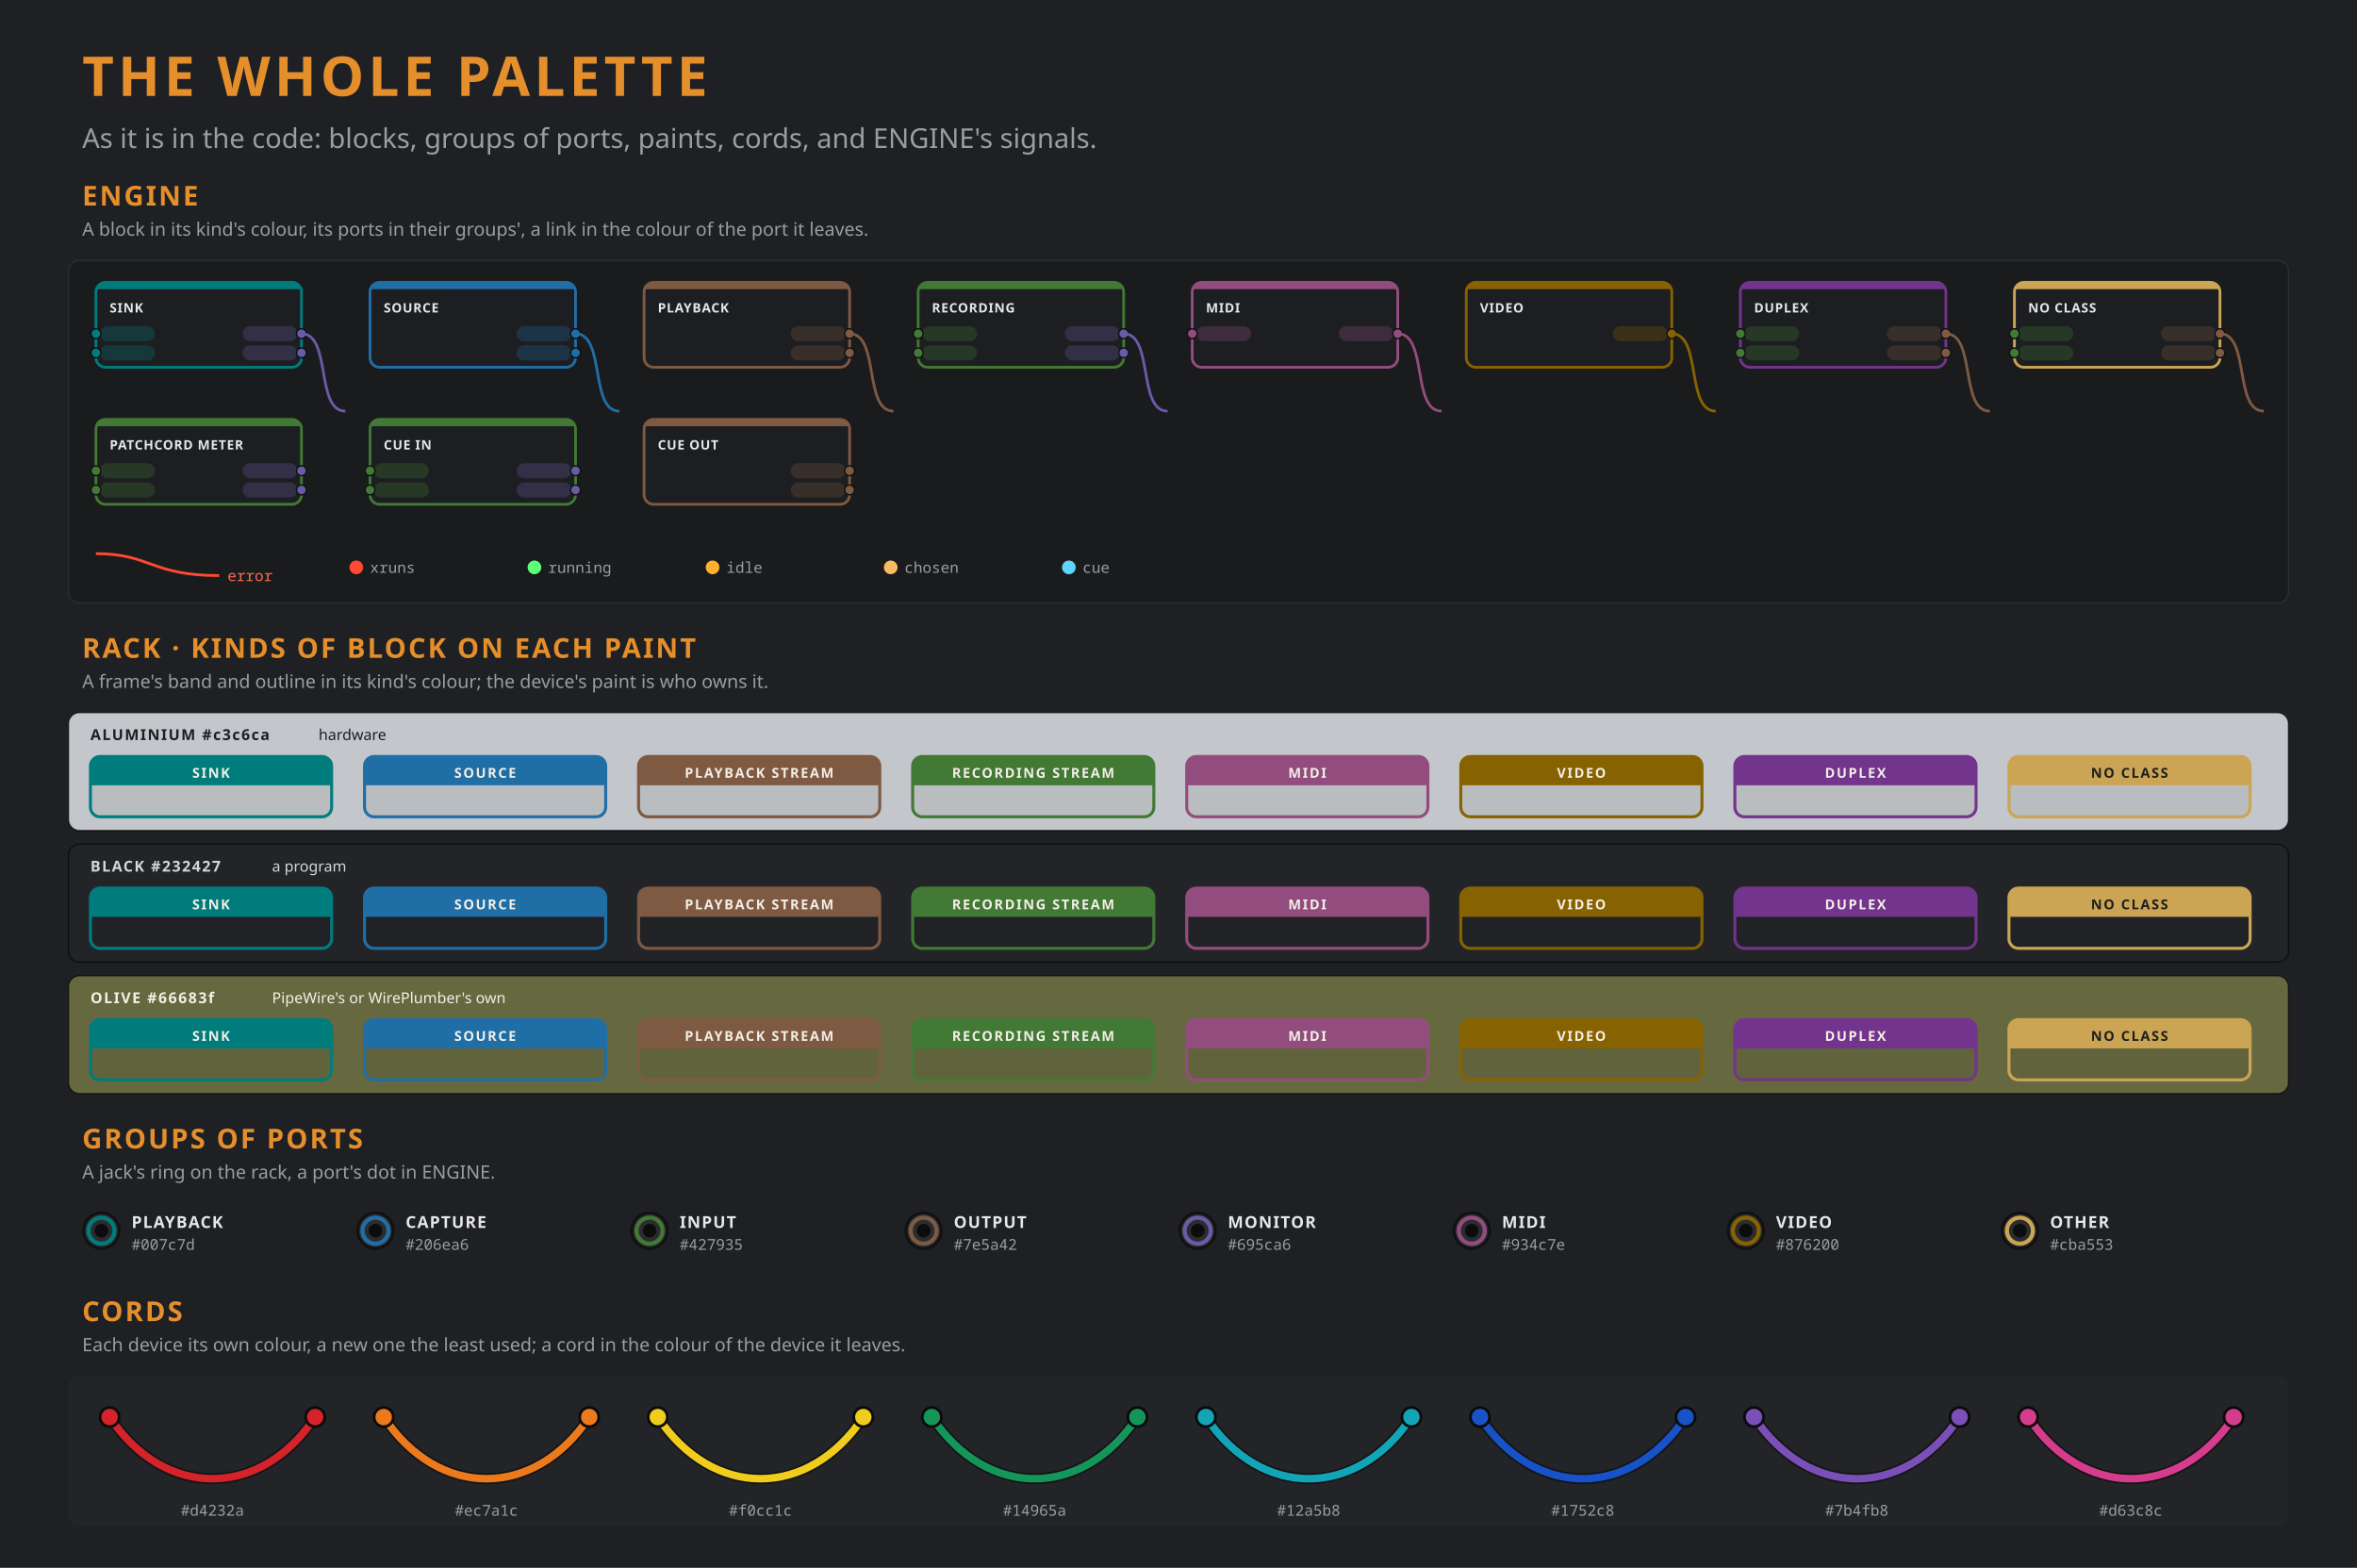
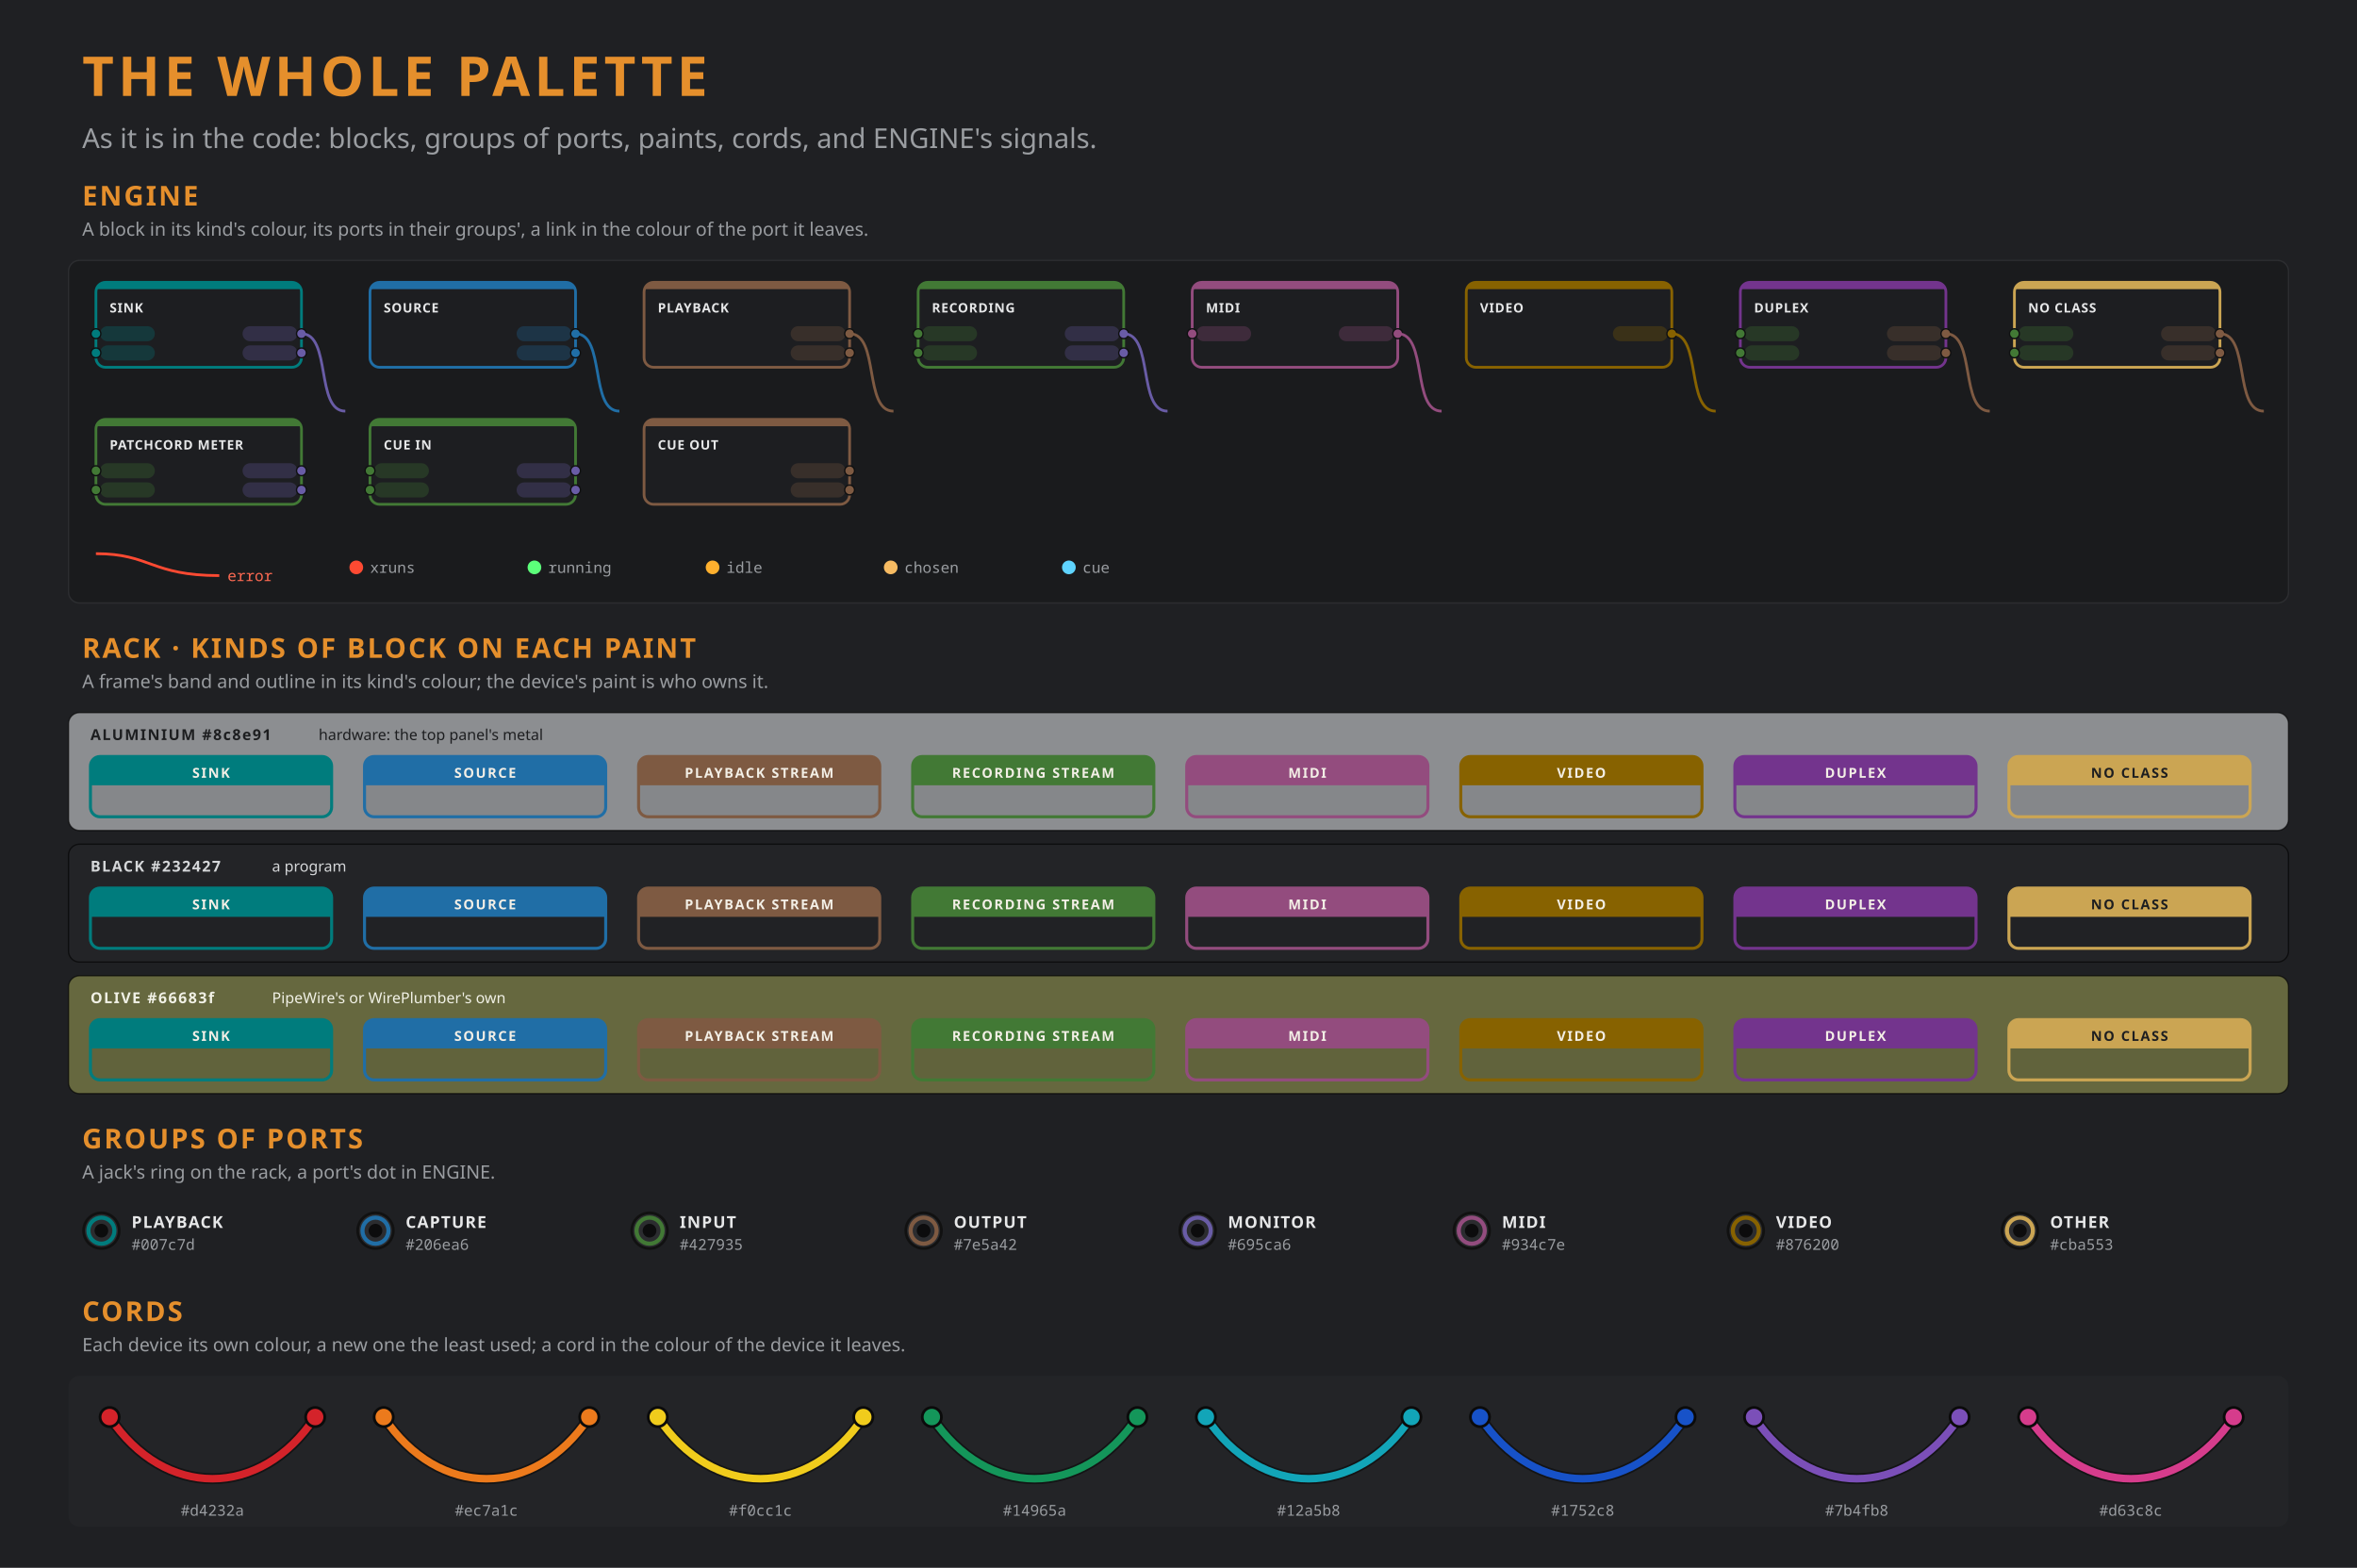
<svg xmlns="http://www.w3.org/2000/svg" width="1720" height="1144" viewBox="0 0 1720 1144">
  <rect width="1720" height="1144" fill="#1f2023" />
  <text x="60" y="70" font-family="Noto Sans" font-weight="bold" font-size="40" letter-spacing="3" fill="#e58f2c">THE WHOLE PALETTE</text>
  <text x="60" y="108" font-family="Noto Sans" font-size="20" fill="#9a9da1">As it is in the code: blocks, groups of ports, paints, cords, and ENGINE's signals.</text>
  <text x="60.0" y="150.0" font-family="Noto Sans" font-size="20" font-weight="bold" fill="#e58f2c" text-anchor="start" letter-spacing="1.5">ENGINE</text>
  <text x="60.0" y="172.0" font-family="Noto Sans" font-size="13.5" fill="#9a9da1" text-anchor="start">A block in its kind's colour, its ports in their groups', a link in the colour of the port it leaves.</text>
  <rect x="50" y="190" width="1620" height="250" rx="8" fill="#1a1b1d" stroke="#2c2d30" />
  <rect x="70" y="206" width="150" height="62" rx="7" fill="#1d1e21" stroke="#007c7d" stroke-width="2" />
  <path d="M70,213 a7,7 0 0 1 7,-7 h136 a7,7 0 0 1 7,7 v-2 h-150 z" fill="#007c7d" />
  <text x="80.0" y="228.0" font-family="Noto Sans" font-size="9.5" font-weight="bold" fill="#e6e7e8" text-anchor="start" letter-spacing=".5">SINK</text>
  <rect x="73" y="238" width="40" height="11" rx="5.5" fill="#007c7d" fill-opacity=".28" />
  <circle cx="70" cy="243.5" r="3.6" fill="#007c7d" stroke="#0f1011" />
  <rect x="73" y="252" width="40" height="11" rx="5.5" fill="#007c7d" fill-opacity=".28" />
  <circle cx="70" cy="257.5" r="3.6" fill="#007c7d" stroke="#0f1011" />
  <rect x="177" y="238" width="40" height="11" rx="5.5" fill="#695ca6" fill-opacity=".28" />
  <circle cx="220" cy="243.5" r="3.6" fill="#695ca6" stroke="#0f1011" />
  <rect x="177" y="252" width="40" height="11" rx="5.5" fill="#695ca6" fill-opacity=".28" />
  <circle cx="220" cy="257.5" r="3.6" fill="#695ca6" stroke="#0f1011" />
  <path d="M220,243.5 C242,243.5 230,300 252,300" fill="none" stroke="#695ca6" stroke-width="2" />
  <rect x="270" y="206" width="150" height="62" rx="7" fill="#1d1e21" stroke="#206ea6" stroke-width="2" />
  <path d="M270,213 a7,7 0 0 1 7,-7 h136 a7,7 0 0 1 7,7 v-2 h-150 z" fill="#206ea6" />
  <text x="280.0" y="228.0" font-family="Noto Sans" font-size="9.5" font-weight="bold" fill="#e6e7e8" text-anchor="start" letter-spacing=".5">SOURCE</text>
  <rect x="377" y="238" width="40" height="11" rx="5.5" fill="#206ea6" fill-opacity=".28" />
  <circle cx="420" cy="243.5" r="3.6" fill="#206ea6" stroke="#0f1011" />
  <rect x="377" y="252" width="40" height="11" rx="5.5" fill="#206ea6" fill-opacity=".28" />
  <circle cx="420" cy="257.5" r="3.6" fill="#206ea6" stroke="#0f1011" />
  <path d="M420,243.5 C442,243.5 430,300 452,300" fill="none" stroke="#206ea6" stroke-width="2" />
  <rect x="470" y="206" width="150" height="62" rx="7" fill="#1d1e21" stroke="#7e5a42" stroke-width="2" />
  <path d="M470,213 a7,7 0 0 1 7,-7 h136 a7,7 0 0 1 7,7 v-2 h-150 z" fill="#7e5a42" />
  <text x="480.0" y="228.0" font-family="Noto Sans" font-size="9.5" font-weight="bold" fill="#e6e7e8" text-anchor="start" letter-spacing=".5">PLAYBACK</text>
  <rect x="577" y="238" width="40" height="11" rx="5.5" fill="#7e5a42" fill-opacity=".28" />
  <circle cx="620" cy="243.5" r="3.6" fill="#7e5a42" stroke="#0f1011" />
  <rect x="577" y="252" width="40" height="11" rx="5.5" fill="#7e5a42" fill-opacity=".28" />
  <circle cx="620" cy="257.5" r="3.6" fill="#7e5a42" stroke="#0f1011" />
  <path d="M620,243.5 C642,243.5 630,300 652,300" fill="none" stroke="#7e5a42" stroke-width="2" />
  <rect x="670" y="206" width="150" height="62" rx="7" fill="#1d1e21" stroke="#427935" stroke-width="2" />
  <path d="M670,213 a7,7 0 0 1 7,-7 h136 a7,7 0 0 1 7,7 v-2 h-150 z" fill="#427935" />
  <text x="680.0" y="228.0" font-family="Noto Sans" font-size="9.5" font-weight="bold" fill="#e6e7e8" text-anchor="start" letter-spacing=".5">RECORDING</text>
  <rect x="673" y="238" width="40" height="11" rx="5.5" fill="#427935" fill-opacity=".28" />
  <circle cx="670" cy="243.5" r="3.6" fill="#427935" stroke="#0f1011" />
  <rect x="673" y="252" width="40" height="11" rx="5.5" fill="#427935" fill-opacity=".28" />
  <circle cx="670" cy="257.5" r="3.6" fill="#427935" stroke="#0f1011" />
  <rect x="777" y="238" width="40" height="11" rx="5.5" fill="#695ca6" fill-opacity=".28" />
  <circle cx="820" cy="243.5" r="3.6" fill="#695ca6" stroke="#0f1011" />
  <rect x="777" y="252" width="40" height="11" rx="5.5" fill="#695ca6" fill-opacity=".28" />
  <circle cx="820" cy="257.5" r="3.6" fill="#695ca6" stroke="#0f1011" />
  <path d="M820,243.5 C842,243.5 830,300 852,300" fill="none" stroke="#695ca6" stroke-width="2" />
  <rect x="870" y="206" width="150" height="62" rx="7" fill="#1d1e21" stroke="#934c7e" stroke-width="2" />
  <path d="M870,213 a7,7 0 0 1 7,-7 h136 a7,7 0 0 1 7,7 v-2 h-150 z" fill="#934c7e" />
  <text x="880.0" y="228.0" font-family="Noto Sans" font-size="9.5" font-weight="bold" fill="#e6e7e8" text-anchor="start" letter-spacing=".5">MIDI</text>
  <rect x="873" y="238" width="40" height="11" rx="5.5" fill="#934c7e" fill-opacity=".28" />
  <circle cx="870" cy="243.5" r="3.6" fill="#934c7e" stroke="#0f1011" />
  <rect x="977" y="238" width="40" height="11" rx="5.5" fill="#934c7e" fill-opacity=".28" />
  <circle cx="1020" cy="243.5" r="3.6" fill="#934c7e" stroke="#0f1011" />
  <path d="M1020,243.5 C1042,243.5 1030,300 1052,300" fill="none" stroke="#934c7e" stroke-width="2" />
  <rect x="1070" y="206" width="150" height="62" rx="7" fill="#1d1e21" stroke="#876200" stroke-width="2" />
  <path d="M1070,213 a7,7 0 0 1 7,-7 h136 a7,7 0 0 1 7,7 v-2 h-150 z" fill="#876200" />
  <text x="1080.0" y="228.0" font-family="Noto Sans" font-size="9.5" font-weight="bold" fill="#e6e7e8" text-anchor="start" letter-spacing=".5">VIDEO</text>
  <rect x="1177" y="238" width="40" height="11" rx="5.5" fill="#876200" fill-opacity=".28" />
  <circle cx="1220" cy="243.5" r="3.6" fill="#876200" stroke="#0f1011" />
  <path d="M1220,243.5 C1242,243.5 1230,300 1252,300" fill="none" stroke="#876200" stroke-width="2" />
  <rect x="1270" y="206" width="150" height="62" rx="7" fill="#1d1e21" stroke="#73348d" stroke-width="2" />
  <path d="M1270,213 a7,7 0 0 1 7,-7 h136 a7,7 0 0 1 7,7 v-2 h-150 z" fill="#73348d" />
  <text x="1280.0" y="228.0" font-family="Noto Sans" font-size="9.5" font-weight="bold" fill="#e6e7e8" text-anchor="start" letter-spacing=".5">DUPLEX</text>
  <rect x="1273" y="238" width="40" height="11" rx="5.5" fill="#427935" fill-opacity=".28" />
  <circle cx="1270" cy="243.5" r="3.6" fill="#427935" stroke="#0f1011" />
  <rect x="1273" y="252" width="40" height="11" rx="5.5" fill="#427935" fill-opacity=".28" />
  <circle cx="1270" cy="257.5" r="3.6" fill="#427935" stroke="#0f1011" />
  <rect x="1377" y="238" width="40" height="11" rx="5.5" fill="#7e5a42" fill-opacity=".28" />
  <circle cx="1420" cy="243.5" r="3.6" fill="#7e5a42" stroke="#0f1011" />
  <rect x="1377" y="252" width="40" height="11" rx="5.5" fill="#7e5a42" fill-opacity=".28" />
  <circle cx="1420" cy="257.5" r="3.6" fill="#7e5a42" stroke="#0f1011" />
  <path d="M1420,243.5 C1442,243.5 1430,300 1452,300" fill="none" stroke="#7e5a42" stroke-width="2" />
  <rect x="1470" y="206" width="150" height="62" rx="7" fill="#1d1e21" stroke="#cba553" stroke-width="2" />
  <path d="M1470,213 a7,7 0 0 1 7,-7 h136 a7,7 0 0 1 7,7 v-2 h-150 z" fill="#cba553" />
  <text x="1480.0" y="228.0" font-family="Noto Sans" font-size="9.5" font-weight="bold" fill="#e6e7e8" text-anchor="start" letter-spacing=".5">NO CLASS</text>
  <rect x="1473" y="238" width="40" height="11" rx="5.5" fill="#427935" fill-opacity=".28" />
  <circle cx="1470" cy="243.5" r="3.6" fill="#427935" stroke="#0f1011" />
  <rect x="1473" y="252" width="40" height="11" rx="5.5" fill="#427935" fill-opacity=".28" />
  <circle cx="1470" cy="257.5" r="3.6" fill="#427935" stroke="#0f1011" />
  <rect x="1577" y="238" width="40" height="11" rx="5.5" fill="#7e5a42" fill-opacity=".28" />
  <circle cx="1620" cy="243.5" r="3.6" fill="#7e5a42" stroke="#0f1011" />
  <rect x="1577" y="252" width="40" height="11" rx="5.5" fill="#7e5a42" fill-opacity=".28" />
  <circle cx="1620" cy="257.5" r="3.6" fill="#7e5a42" stroke="#0f1011" />
  <path d="M1620,243.5 C1642,243.5 1630,300 1652,300" fill="none" stroke="#7e5a42" stroke-width="2" />
  <rect x="70" y="306" width="150" height="62" rx="7" fill="#1d1e21" stroke="#427935" stroke-width="2" />
  <path d="M70,313 a7,7 0 0 1 7,-7 h136 a7,7 0 0 1 7,7 v-2 h-150 z" fill="#427935" />
  <text x="80.0" y="328.0" font-family="Noto Sans" font-size="9.5" font-weight="bold" fill="#e6e7e8" text-anchor="start" letter-spacing=".5">PATCHCORD METER</text>
  <rect x="73" y="338" width="40" height="11" rx="5.5" fill="#427935" fill-opacity=".28" />
  <circle cx="70" cy="343.5" r="3.6" fill="#427935" stroke="#0f1011" />
  <rect x="73" y="352" width="40" height="11" rx="5.5" fill="#427935" fill-opacity=".28" />
  <circle cx="70" cy="357.5" r="3.6" fill="#427935" stroke="#0f1011" />
  <rect x="177" y="338" width="40" height="11" rx="5.5" fill="#695ca6" fill-opacity=".28" />
  <circle cx="220" cy="343.5" r="3.6" fill="#695ca6" stroke="#0f1011" />
  <rect x="177" y="352" width="40" height="11" rx="5.5" fill="#695ca6" fill-opacity=".28" />
  <circle cx="220" cy="357.5" r="3.6" fill="#695ca6" stroke="#0f1011" />
  <rect x="270" y="306" width="150" height="62" rx="7" fill="#1d1e21" stroke="#427935" stroke-width="2" />
  <path d="M270,313 a7,7 0 0 1 7,-7 h136 a7,7 0 0 1 7,7 v-2 h-150 z" fill="#427935" />
  <text x="280.0" y="328.0" font-family="Noto Sans" font-size="9.5" font-weight="bold" fill="#e6e7e8" text-anchor="start" letter-spacing=".5">CUE IN</text>
  <rect x="273" y="338" width="40" height="11" rx="5.5" fill="#427935" fill-opacity=".28" />
  <circle cx="270" cy="343.5" r="3.6" fill="#427935" stroke="#0f1011" />
  <rect x="273" y="352" width="40" height="11" rx="5.5" fill="#427935" fill-opacity=".28" />
  <circle cx="270" cy="357.5" r="3.6" fill="#427935" stroke="#0f1011" />
  <rect x="377" y="338" width="40" height="11" rx="5.5" fill="#695ca6" fill-opacity=".28" />
  <circle cx="420" cy="343.5" r="3.6" fill="#695ca6" stroke="#0f1011" />
  <rect x="377" y="352" width="40" height="11" rx="5.5" fill="#695ca6" fill-opacity=".28" />
  <circle cx="420" cy="357.5" r="3.6" fill="#695ca6" stroke="#0f1011" />
  <rect x="470" y="306" width="150" height="62" rx="7" fill="#1d1e21" stroke="#7e5a42" stroke-width="2" />
  <path d="M470,313 a7,7 0 0 1 7,-7 h136 a7,7 0 0 1 7,7 v-2 h-150 z" fill="#7e5a42" />
  <text x="480.0" y="328.0" font-family="Noto Sans" font-size="9.5" font-weight="bold" fill="#e6e7e8" text-anchor="start" letter-spacing=".5">CUE OUT</text>
  <rect x="577" y="338" width="40" height="11" rx="5.5" fill="#7e5a42" fill-opacity=".28" />
  <circle cx="620" cy="343.5" r="3.6" fill="#7e5a42" stroke="#0f1011" />
  <rect x="577" y="352" width="40" height="11" rx="5.5" fill="#7e5a42" fill-opacity=".28" />
  <circle cx="620" cy="357.5" r="3.6" fill="#7e5a42" stroke="#0f1011" />
  <path d="M70,404 C110,404 110,420 160,420" fill="none" stroke="#ff4a32" stroke-width="2" />
  <text x="166.0" y="424.0" font-family="Noto Sans Mono" font-size="11" fill="#ff6a52" text-anchor="start">error</text>
  <circle cx="260" cy="414" r="5" fill="#ff4a32" />
  <text x="270.0" y="418.0" font-family="Noto Sans Mono" font-size="11" fill="#9a9da1" text-anchor="start">xruns</text>
  <circle cx="390" cy="414" r="5" fill="#5cff7a" />
  <text x="400.0" y="418.0" font-family="Noto Sans Mono" font-size="11" fill="#9a9da1" text-anchor="start">running</text>
  <circle cx="520" cy="414" r="5" fill="#ffb02e" />
  <text x="530.0" y="418.0" font-family="Noto Sans Mono" font-size="11" fill="#9a9da1" text-anchor="start">idle</text>
  <circle cx="650" cy="414" r="5" fill="#f7bb62" />
  <text x="660.0" y="418.0" font-family="Noto Sans Mono" font-size="11" fill="#9a9da1" text-anchor="start">chosen</text>
  <circle cx="780" cy="414" r="5" fill="#5fd4ff" />
  <text x="790.0" y="418.0" font-family="Noto Sans Mono" font-size="11" fill="#9a9da1" text-anchor="start">cue</text>
  <text x="60.0" y="480.0" font-family="Noto Sans" font-size="20" font-weight="bold" fill="#e58f2c" text-anchor="start" letter-spacing="1.5">RACK · KINDS OF BLOCK ON EACH PAINT</text>
  <text x="60.0" y="502.0" font-family="Noto Sans" font-size="13.5" fill="#9a9da1" text-anchor="start">A frame's band and outline in its kind's colour; the device's paint is who owns it.</text>
-   <rect x="50" y="520" width="1620" height="86" rx="8" fill="#c3c6ca" stroke="#000" stroke-opacity=".6" />
-   <text x="66.0" y="540.0" font-family="Noto Sans" font-size="11" font-weight="bold" fill="#1d1e20" text-anchor="start" letter-spacing="1">ALUMINIUM  #c3c6ca</text>
-   <text x="232.5" y="540.0" font-family="Noto Sans" font-size="11" fill="#1d1e20" text-anchor="start">hardware</text>
+   <rect x="50" y="520" width="1620" height="86" rx="8" fill="#8c8e91" stroke="#000" stroke-opacity=".6" />
+   <text x="66.0" y="540.0" font-family="Noto Sans" font-size="11" font-weight="bold" fill="#1d1e20" text-anchor="start" letter-spacing="1">ALUMINIUM  #8c8e91</text>
+   <text x="232.5" y="540.0" font-family="Noto Sans" font-size="11" fill="#1d1e20" text-anchor="start">hardware: the top panel's metal</text>
  <rect x="66" y="552" width="176" height="44" rx="7" fill="#000" fill-opacity=".05" stroke="#007c7d" stroke-width="2.2" />
  <path d="M66,559 a7,7 0 0 1 7,-7 h162 a7,7 0 0 1 7,7 v14 h-176 z" fill="#007c7d" />
  <text x="154.0" y="567.5" font-family="Noto Sans" font-size="10" font-weight="bold" fill="#f3efe6" text-anchor="middle" letter-spacing="1.1">SINK</text>
  <rect x="266" y="552" width="176" height="44" rx="7" fill="#000" fill-opacity=".05" stroke="#206ea6" stroke-width="2.2" />
  <path d="M266,559 a7,7 0 0 1 7,-7 h162 a7,7 0 0 1 7,7 v14 h-176 z" fill="#206ea6" />
  <text x="354.0" y="567.5" font-family="Noto Sans" font-size="10" font-weight="bold" fill="#f3efe6" text-anchor="middle" letter-spacing="1.1">SOURCE</text>
  <rect x="466" y="552" width="176" height="44" rx="7" fill="#000" fill-opacity=".05" stroke="#7e5a42" stroke-width="2.2" />
  <path d="M466,559 a7,7 0 0 1 7,-7 h162 a7,7 0 0 1 7,7 v14 h-176 z" fill="#7e5a42" />
  <text x="554.0" y="567.5" font-family="Noto Sans" font-size="10" font-weight="bold" fill="#f3efe6" text-anchor="middle" letter-spacing="1.1">PLAYBACK STREAM</text>
  <rect x="666" y="552" width="176" height="44" rx="7" fill="#000" fill-opacity=".05" stroke="#427935" stroke-width="2.2" />
  <path d="M666,559 a7,7 0 0 1 7,-7 h162 a7,7 0 0 1 7,7 v14 h-176 z" fill="#427935" />
  <text x="754.0" y="567.5" font-family="Noto Sans" font-size="10" font-weight="bold" fill="#f3efe6" text-anchor="middle" letter-spacing="1.1">RECORDING STREAM</text>
  <rect x="866" y="552" width="176" height="44" rx="7" fill="#000" fill-opacity=".05" stroke="#934c7e" stroke-width="2.2" />
  <path d="M866,559 a7,7 0 0 1 7,-7 h162 a7,7 0 0 1 7,7 v14 h-176 z" fill="#934c7e" />
  <text x="954.0" y="567.5" font-family="Noto Sans" font-size="10" font-weight="bold" fill="#f3efe6" text-anchor="middle" letter-spacing="1.1">MIDI</text>
  <rect x="1066" y="552" width="176" height="44" rx="7" fill="#000" fill-opacity=".05" stroke="#876200" stroke-width="2.2" />
  <path d="M1066,559 a7,7 0 0 1 7,-7 h162 a7,7 0 0 1 7,7 v14 h-176 z" fill="#876200" />
  <text x="1154.0" y="567.5" font-family="Noto Sans" font-size="10" font-weight="bold" fill="#f3efe6" text-anchor="middle" letter-spacing="1.1">VIDEO</text>
  <rect x="1266" y="552" width="176" height="44" rx="7" fill="#000" fill-opacity=".05" stroke="#73348d" stroke-width="2.2" />
  <path d="M1266,559 a7,7 0 0 1 7,-7 h162 a7,7 0 0 1 7,7 v14 h-176 z" fill="#73348d" />
  <text x="1354.0" y="567.5" font-family="Noto Sans" font-size="10" font-weight="bold" fill="#f3efe6" text-anchor="middle" letter-spacing="1.1">DUPLEX</text>
  <rect x="1466" y="552" width="176" height="44" rx="7" fill="#000" fill-opacity=".05" stroke="#cba553" stroke-width="2.2" />
  <path d="M1466,559 a7,7 0 0 1 7,-7 h162 a7,7 0 0 1 7,7 v14 h-176 z" fill="#cba553" />
  <text x="1554.0" y="567.5" font-family="Noto Sans" font-size="10" font-weight="bold" fill="#1d1e20" text-anchor="middle" letter-spacing="1.1">NO CLASS</text>
  <rect x="50" y="616" width="1620" height="86" rx="8" fill="#232427" stroke="#000" stroke-opacity=".6" />
  <text x="66.0" y="636.0" font-family="Noto Sans" font-size="11" font-weight="bold" fill="#d5d7d9" text-anchor="start" letter-spacing="1">BLACK  #232427</text>
  <text x="198.5" y="636.0" font-family="Noto Sans" font-size="11" fill="#d5d7d9" text-anchor="start">a program</text>
  <rect x="66" y="648" width="176" height="44" rx="7" fill="#000" fill-opacity=".05" stroke="#007c7d" stroke-width="2.2" />
  <path d="M66,655 a7,7 0 0 1 7,-7 h162 a7,7 0 0 1 7,7 v14 h-176 z" fill="#007c7d" />
  <text x="154.0" y="663.5" font-family="Noto Sans" font-size="10" font-weight="bold" fill="#f3efe6" text-anchor="middle" letter-spacing="1.1">SINK</text>
  <rect x="266" y="648" width="176" height="44" rx="7" fill="#000" fill-opacity=".05" stroke="#206ea6" stroke-width="2.2" />
  <path d="M266,655 a7,7 0 0 1 7,-7 h162 a7,7 0 0 1 7,7 v14 h-176 z" fill="#206ea6" />
  <text x="354.0" y="663.5" font-family="Noto Sans" font-size="10" font-weight="bold" fill="#f3efe6" text-anchor="middle" letter-spacing="1.1">SOURCE</text>
  <rect x="466" y="648" width="176" height="44" rx="7" fill="#000" fill-opacity=".05" stroke="#7e5a42" stroke-width="2.2" />
  <path d="M466,655 a7,7 0 0 1 7,-7 h162 a7,7 0 0 1 7,7 v14 h-176 z" fill="#7e5a42" />
  <text x="554.0" y="663.5" font-family="Noto Sans" font-size="10" font-weight="bold" fill="#f3efe6" text-anchor="middle" letter-spacing="1.1">PLAYBACK STREAM</text>
  <rect x="666" y="648" width="176" height="44" rx="7" fill="#000" fill-opacity=".05" stroke="#427935" stroke-width="2.2" />
  <path d="M666,655 a7,7 0 0 1 7,-7 h162 a7,7 0 0 1 7,7 v14 h-176 z" fill="#427935" />
  <text x="754.0" y="663.5" font-family="Noto Sans" font-size="10" font-weight="bold" fill="#f3efe6" text-anchor="middle" letter-spacing="1.1">RECORDING STREAM</text>
  <rect x="866" y="648" width="176" height="44" rx="7" fill="#000" fill-opacity=".05" stroke="#934c7e" stroke-width="2.2" />
  <path d="M866,655 a7,7 0 0 1 7,-7 h162 a7,7 0 0 1 7,7 v14 h-176 z" fill="#934c7e" />
  <text x="954.0" y="663.5" font-family="Noto Sans" font-size="10" font-weight="bold" fill="#f3efe6" text-anchor="middle" letter-spacing="1.1">MIDI</text>
  <rect x="1066" y="648" width="176" height="44" rx="7" fill="#000" fill-opacity=".05" stroke="#876200" stroke-width="2.2" />
  <path d="M1066,655 a7,7 0 0 1 7,-7 h162 a7,7 0 0 1 7,7 v14 h-176 z" fill="#876200" />
  <text x="1154.0" y="663.5" font-family="Noto Sans" font-size="10" font-weight="bold" fill="#f3efe6" text-anchor="middle" letter-spacing="1.1">VIDEO</text>
  <rect x="1266" y="648" width="176" height="44" rx="7" fill="#000" fill-opacity=".05" stroke="#73348d" stroke-width="2.2" />
  <path d="M1266,655 a7,7 0 0 1 7,-7 h162 a7,7 0 0 1 7,7 v14 h-176 z" fill="#73348d" />
  <text x="1354.0" y="663.5" font-family="Noto Sans" font-size="10" font-weight="bold" fill="#f3efe6" text-anchor="middle" letter-spacing="1.1">DUPLEX</text>
  <rect x="1466" y="648" width="176" height="44" rx="7" fill="#000" fill-opacity=".05" stroke="#cba553" stroke-width="2.2" />
  <path d="M1466,655 a7,7 0 0 1 7,-7 h162 a7,7 0 0 1 7,7 v14 h-176 z" fill="#cba553" />
  <text x="1554.0" y="663.5" font-family="Noto Sans" font-size="10" font-weight="bold" fill="#1d1e20" text-anchor="middle" letter-spacing="1.1">NO CLASS</text>
  <rect x="50" y="712" width="1620" height="86" rx="8" fill="#66683f" stroke="#000" stroke-opacity=".6" />
  <text x="66.0" y="732.0" font-family="Noto Sans" font-size="11" font-weight="bold" fill="#f1f1e6" text-anchor="start" letter-spacing="1">OLIVE  #66683f</text>
  <text x="198.5" y="732.0" font-family="Noto Sans" font-size="11" fill="#f1f1e6" text-anchor="start">PipeWire's or WirePlumber's own</text>
  <rect x="66" y="744" width="176" height="44" rx="7" fill="#000" fill-opacity=".05" stroke="#007c7d" stroke-width="2.2" />
  <path d="M66,751 a7,7 0 0 1 7,-7 h162 a7,7 0 0 1 7,7 v14 h-176 z" fill="#007c7d" />
  <text x="154.0" y="759.5" font-family="Noto Sans" font-size="10" font-weight="bold" fill="#f3efe6" text-anchor="middle" letter-spacing="1.1">SINK</text>
  <rect x="266" y="744" width="176" height="44" rx="7" fill="#000" fill-opacity=".05" stroke="#206ea6" stroke-width="2.2" />
  <path d="M266,751 a7,7 0 0 1 7,-7 h162 a7,7 0 0 1 7,7 v14 h-176 z" fill="#206ea6" />
  <text x="354.0" y="759.5" font-family="Noto Sans" font-size="10" font-weight="bold" fill="#f3efe6" text-anchor="middle" letter-spacing="1.1">SOURCE</text>
  <rect x="466" y="744" width="176" height="44" rx="7" fill="#000" fill-opacity=".05" stroke="#7e5a42" stroke-width="2.2" />
  <path d="M466,751 a7,7 0 0 1 7,-7 h162 a7,7 0 0 1 7,7 v14 h-176 z" fill="#7e5a42" />
  <text x="554.0" y="759.5" font-family="Noto Sans" font-size="10" font-weight="bold" fill="#f3efe6" text-anchor="middle" letter-spacing="1.1">PLAYBACK STREAM</text>
  <rect x="666" y="744" width="176" height="44" rx="7" fill="#000" fill-opacity=".05" stroke="#427935" stroke-width="2.2" />
  <path d="M666,751 a7,7 0 0 1 7,-7 h162 a7,7 0 0 1 7,7 v14 h-176 z" fill="#427935" />
  <text x="754.0" y="759.5" font-family="Noto Sans" font-size="10" font-weight="bold" fill="#f3efe6" text-anchor="middle" letter-spacing="1.1">RECORDING STREAM</text>
  <rect x="866" y="744" width="176" height="44" rx="7" fill="#000" fill-opacity=".05" stroke="#934c7e" stroke-width="2.2" />
  <path d="M866,751 a7,7 0 0 1 7,-7 h162 a7,7 0 0 1 7,7 v14 h-176 z" fill="#934c7e" />
  <text x="954.0" y="759.5" font-family="Noto Sans" font-size="10" font-weight="bold" fill="#f3efe6" text-anchor="middle" letter-spacing="1.1">MIDI</text>
  <rect x="1066" y="744" width="176" height="44" rx="7" fill="#000" fill-opacity=".05" stroke="#876200" stroke-width="2.2" />
  <path d="M1066,751 a7,7 0 0 1 7,-7 h162 a7,7 0 0 1 7,7 v14 h-176 z" fill="#876200" />
  <text x="1154.0" y="759.5" font-family="Noto Sans" font-size="10" font-weight="bold" fill="#f3efe6" text-anchor="middle" letter-spacing="1.1">VIDEO</text>
  <rect x="1266" y="744" width="176" height="44" rx="7" fill="#000" fill-opacity=".05" stroke="#73348d" stroke-width="2.2" />
  <path d="M1266,751 a7,7 0 0 1 7,-7 h162 a7,7 0 0 1 7,7 v14 h-176 z" fill="#73348d" />
  <text x="1354.0" y="759.5" font-family="Noto Sans" font-size="10" font-weight="bold" fill="#f3efe6" text-anchor="middle" letter-spacing="1.1">DUPLEX</text>
  <rect x="1466" y="744" width="176" height="44" rx="7" fill="#000" fill-opacity=".05" stroke="#cba553" stroke-width="2.2" />
  <path d="M1466,751 a7,7 0 0 1 7,-7 h162 a7,7 0 0 1 7,7 v14 h-176 z" fill="#cba553" />
  <text x="1554.0" y="759.5" font-family="Noto Sans" font-size="10" font-weight="bold" fill="#1d1e20" text-anchor="middle" letter-spacing="1.1">NO CLASS</text>
  <text x="60.0" y="838.0" font-family="Noto Sans" font-size="20" font-weight="bold" fill="#e58f2c" text-anchor="start" letter-spacing="1.5">GROUPS OF PORTS</text>
  <text x="60.0" y="860.0" font-family="Noto Sans" font-size="13.5" fill="#9a9da1" text-anchor="start">A jack's ring on the rack, a port's dot in ENGINE.</text>
  <circle cx="74" cy="898" r="13" fill="#2b2c2f" stroke="#111" stroke-width="2" />
  <circle cx="74" cy="898" r="9.5" fill="none" stroke="#007c7d" stroke-width="3" />
  <circle cx="74" cy="898" r="5" fill="#0c0c0d" />
  <text x="96.0" y="896.0" font-family="Noto Sans" font-size="12" font-weight="bold" fill="#e6e7e8" text-anchor="start" letter-spacing=".8">PLAYBACK</text>
  <text x="96.0" y="912.0" font-family="Noto Sans Mono" font-size="11" fill="#9a9da1" text-anchor="start">#007c7d</text>
  <circle cx="274" cy="898" r="13" fill="#2b2c2f" stroke="#111" stroke-width="2" />
  <circle cx="274" cy="898" r="9.5" fill="none" stroke="#206ea6" stroke-width="3" />
  <circle cx="274" cy="898" r="5" fill="#0c0c0d" />
  <text x="296.0" y="896.0" font-family="Noto Sans" font-size="12" font-weight="bold" fill="#e6e7e8" text-anchor="start" letter-spacing=".8">CAPTURE</text>
  <text x="296.0" y="912.0" font-family="Noto Sans Mono" font-size="11" fill="#9a9da1" text-anchor="start">#206ea6</text>
  <circle cx="474" cy="898" r="13" fill="#2b2c2f" stroke="#111" stroke-width="2" />
  <circle cx="474" cy="898" r="9.5" fill="none" stroke="#427935" stroke-width="3" />
  <circle cx="474" cy="898" r="5" fill="#0c0c0d" />
  <text x="496.0" y="896.0" font-family="Noto Sans" font-size="12" font-weight="bold" fill="#e6e7e8" text-anchor="start" letter-spacing=".8">INPUT</text>
  <text x="496.0" y="912.0" font-family="Noto Sans Mono" font-size="11" fill="#9a9da1" text-anchor="start">#427935</text>
  <circle cx="674" cy="898" r="13" fill="#2b2c2f" stroke="#111" stroke-width="2" />
  <circle cx="674" cy="898" r="9.5" fill="none" stroke="#7e5a42" stroke-width="3" />
  <circle cx="674" cy="898" r="5" fill="#0c0c0d" />
  <text x="696.0" y="896.0" font-family="Noto Sans" font-size="12" font-weight="bold" fill="#e6e7e8" text-anchor="start" letter-spacing=".8">OUTPUT</text>
  <text x="696.0" y="912.0" font-family="Noto Sans Mono" font-size="11" fill="#9a9da1" text-anchor="start">#7e5a42</text>
  <circle cx="874" cy="898" r="13" fill="#2b2c2f" stroke="#111" stroke-width="2" />
  <circle cx="874" cy="898" r="9.5" fill="none" stroke="#695ca6" stroke-width="3" />
  <circle cx="874" cy="898" r="5" fill="#0c0c0d" />
  <text x="896.0" y="896.0" font-family="Noto Sans" font-size="12" font-weight="bold" fill="#e6e7e8" text-anchor="start" letter-spacing=".8">MONITOR</text>
  <text x="896.0" y="912.0" font-family="Noto Sans Mono" font-size="11" fill="#9a9da1" text-anchor="start">#695ca6</text>
  <circle cx="1074" cy="898" r="13" fill="#2b2c2f" stroke="#111" stroke-width="2" />
  <circle cx="1074" cy="898" r="9.5" fill="none" stroke="#934c7e" stroke-width="3" />
  <circle cx="1074" cy="898" r="5" fill="#0c0c0d" />
  <text x="1096.0" y="896.0" font-family="Noto Sans" font-size="12" font-weight="bold" fill="#e6e7e8" text-anchor="start" letter-spacing=".8">MIDI</text>
  <text x="1096.0" y="912.0" font-family="Noto Sans Mono" font-size="11" fill="#9a9da1" text-anchor="start">#934c7e</text>
  <circle cx="1274" cy="898" r="13" fill="#2b2c2f" stroke="#111" stroke-width="2" />
  <circle cx="1274" cy="898" r="9.5" fill="none" stroke="#876200" stroke-width="3" />
  <circle cx="1274" cy="898" r="5" fill="#0c0c0d" />
  <text x="1296.0" y="896.0" font-family="Noto Sans" font-size="12" font-weight="bold" fill="#e6e7e8" text-anchor="start" letter-spacing=".8">VIDEO</text>
  <text x="1296.0" y="912.0" font-family="Noto Sans Mono" font-size="11" fill="#9a9da1" text-anchor="start">#876200</text>
  <circle cx="1474" cy="898" r="13" fill="#2b2c2f" stroke="#111" stroke-width="2" />
  <circle cx="1474" cy="898" r="9.5" fill="none" stroke="#cba553" stroke-width="3" />
  <circle cx="1474" cy="898" r="5" fill="#0c0c0d" />
  <text x="1496.0" y="896.0" font-family="Noto Sans" font-size="12" font-weight="bold" fill="#e6e7e8" text-anchor="start" letter-spacing=".8">OTHER</text>
  <text x="1496.0" y="912.0" font-family="Noto Sans Mono" font-size="11" fill="#9a9da1" text-anchor="start">#cba553</text>
  <text x="60.0" y="964.0" font-family="Noto Sans" font-size="20" font-weight="bold" fill="#e58f2c" text-anchor="start" letter-spacing="1.5">CORDS</text>
  <text x="60.0" y="986.0" font-family="Noto Sans" font-size="13.5" fill="#9a9da1" text-anchor="start">Each device its own colour, a new one the least used; a cord in the colour of the device it leaves.</text>
  <rect x="50" y="1004" width="1620" height="110" rx="8" fill="#232427" />
  <path d="M80,1034 C120,1094 190,1094 230,1034" fill="none" stroke="#000" stroke-opacity=".45" stroke-width="8" stroke-linecap="round" />
  <path d="M80,1034 C120,1094 190,1094 230,1034" fill="none" stroke="#d4232a" stroke-width="5.5" stroke-linecap="round" />
  <circle cx="80" cy="1034" r="7" fill="#d4232a" stroke="#0b0b0b" stroke-width="2" />
  <circle cx="230" cy="1034" r="7" fill="#d4232a" stroke="#0b0b0b" stroke-width="2" />
  <text x="155.0" y="1106.0" font-family="Noto Sans Mono" font-size="11" fill="#9a9da1" text-anchor="middle">#d4232a</text>
  <path d="M280,1034 C320,1094 390,1094 430,1034" fill="none" stroke="#000" stroke-opacity=".45" stroke-width="8" stroke-linecap="round" />
  <path d="M280,1034 C320,1094 390,1094 430,1034" fill="none" stroke="#ec7a1c" stroke-width="5.5" stroke-linecap="round" />
  <circle cx="280" cy="1034" r="7" fill="#ec7a1c" stroke="#0b0b0b" stroke-width="2" />
  <circle cx="430" cy="1034" r="7" fill="#ec7a1c" stroke="#0b0b0b" stroke-width="2" />
  <text x="355.0" y="1106.0" font-family="Noto Sans Mono" font-size="11" fill="#9a9da1" text-anchor="middle">#ec7a1c</text>
  <path d="M480,1034 C520,1094 590,1094 630,1034" fill="none" stroke="#000" stroke-opacity=".45" stroke-width="8" stroke-linecap="round" />
  <path d="M480,1034 C520,1094 590,1094 630,1034" fill="none" stroke="#f0cc1c" stroke-width="5.5" stroke-linecap="round" />
  <circle cx="480" cy="1034" r="7" fill="#f0cc1c" stroke="#0b0b0b" stroke-width="2" />
  <circle cx="630" cy="1034" r="7" fill="#f0cc1c" stroke="#0b0b0b" stroke-width="2" />
  <text x="555.0" y="1106.0" font-family="Noto Sans Mono" font-size="11" fill="#9a9da1" text-anchor="middle">#f0cc1c</text>
  <path d="M680,1034 C720,1094 790,1094 830,1034" fill="none" stroke="#000" stroke-opacity=".45" stroke-width="8" stroke-linecap="round" />
  <path d="M680,1034 C720,1094 790,1094 830,1034" fill="none" stroke="#14965a" stroke-width="5.5" stroke-linecap="round" />
  <circle cx="680" cy="1034" r="7" fill="#14965a" stroke="#0b0b0b" stroke-width="2" />
  <circle cx="830" cy="1034" r="7" fill="#14965a" stroke="#0b0b0b" stroke-width="2" />
  <text x="755.0" y="1106.0" font-family="Noto Sans Mono" font-size="11" fill="#9a9da1" text-anchor="middle">#14965a</text>
  <path d="M880,1034 C920,1094 990,1094 1030,1034" fill="none" stroke="#000" stroke-opacity=".45" stroke-width="8" stroke-linecap="round" />
  <path d="M880,1034 C920,1094 990,1094 1030,1034" fill="none" stroke="#12a5b8" stroke-width="5.5" stroke-linecap="round" />
  <circle cx="880" cy="1034" r="7" fill="#12a5b8" stroke="#0b0b0b" stroke-width="2" />
  <circle cx="1030" cy="1034" r="7" fill="#12a5b8" stroke="#0b0b0b" stroke-width="2" />
  <text x="955.0" y="1106.0" font-family="Noto Sans Mono" font-size="11" fill="#9a9da1" text-anchor="middle">#12a5b8</text>
  <path d="M1080,1034 C1120,1094 1190,1094 1230,1034" fill="none" stroke="#000" stroke-opacity=".45" stroke-width="8" stroke-linecap="round" />
  <path d="M1080,1034 C1120,1094 1190,1094 1230,1034" fill="none" stroke="#1752c8" stroke-width="5.5" stroke-linecap="round" />
  <circle cx="1080" cy="1034" r="7" fill="#1752c8" stroke="#0b0b0b" stroke-width="2" />
  <circle cx="1230" cy="1034" r="7" fill="#1752c8" stroke="#0b0b0b" stroke-width="2" />
  <text x="1155.0" y="1106.0" font-family="Noto Sans Mono" font-size="11" fill="#9a9da1" text-anchor="middle">#1752c8</text>
  <path d="M1280,1034 C1320,1094 1390,1094 1430,1034" fill="none" stroke="#000" stroke-opacity=".45" stroke-width="8" stroke-linecap="round" />
  <path d="M1280,1034 C1320,1094 1390,1094 1430,1034" fill="none" stroke="#7b4fb8" stroke-width="5.5" stroke-linecap="round" />
  <circle cx="1280" cy="1034" r="7" fill="#7b4fb8" stroke="#0b0b0b" stroke-width="2" />
  <circle cx="1430" cy="1034" r="7" fill="#7b4fb8" stroke="#0b0b0b" stroke-width="2" />
  <text x="1355.0" y="1106.0" font-family="Noto Sans Mono" font-size="11" fill="#9a9da1" text-anchor="middle">#7b4fb8</text>
  <path d="M1480,1034 C1520,1094 1590,1094 1630,1034" fill="none" stroke="#000" stroke-opacity=".45" stroke-width="8" stroke-linecap="round" />
  <path d="M1480,1034 C1520,1094 1590,1094 1630,1034" fill="none" stroke="#d63c8c" stroke-width="5.5" stroke-linecap="round" />
  <circle cx="1480" cy="1034" r="7" fill="#d63c8c" stroke="#0b0b0b" stroke-width="2" />
  <circle cx="1630" cy="1034" r="7" fill="#d63c8c" stroke="#0b0b0b" stroke-width="2" />
  <text x="1555.0" y="1106.0" font-family="Noto Sans Mono" font-size="11" fill="#9a9da1" text-anchor="middle">#d63c8c</text>
</svg>
